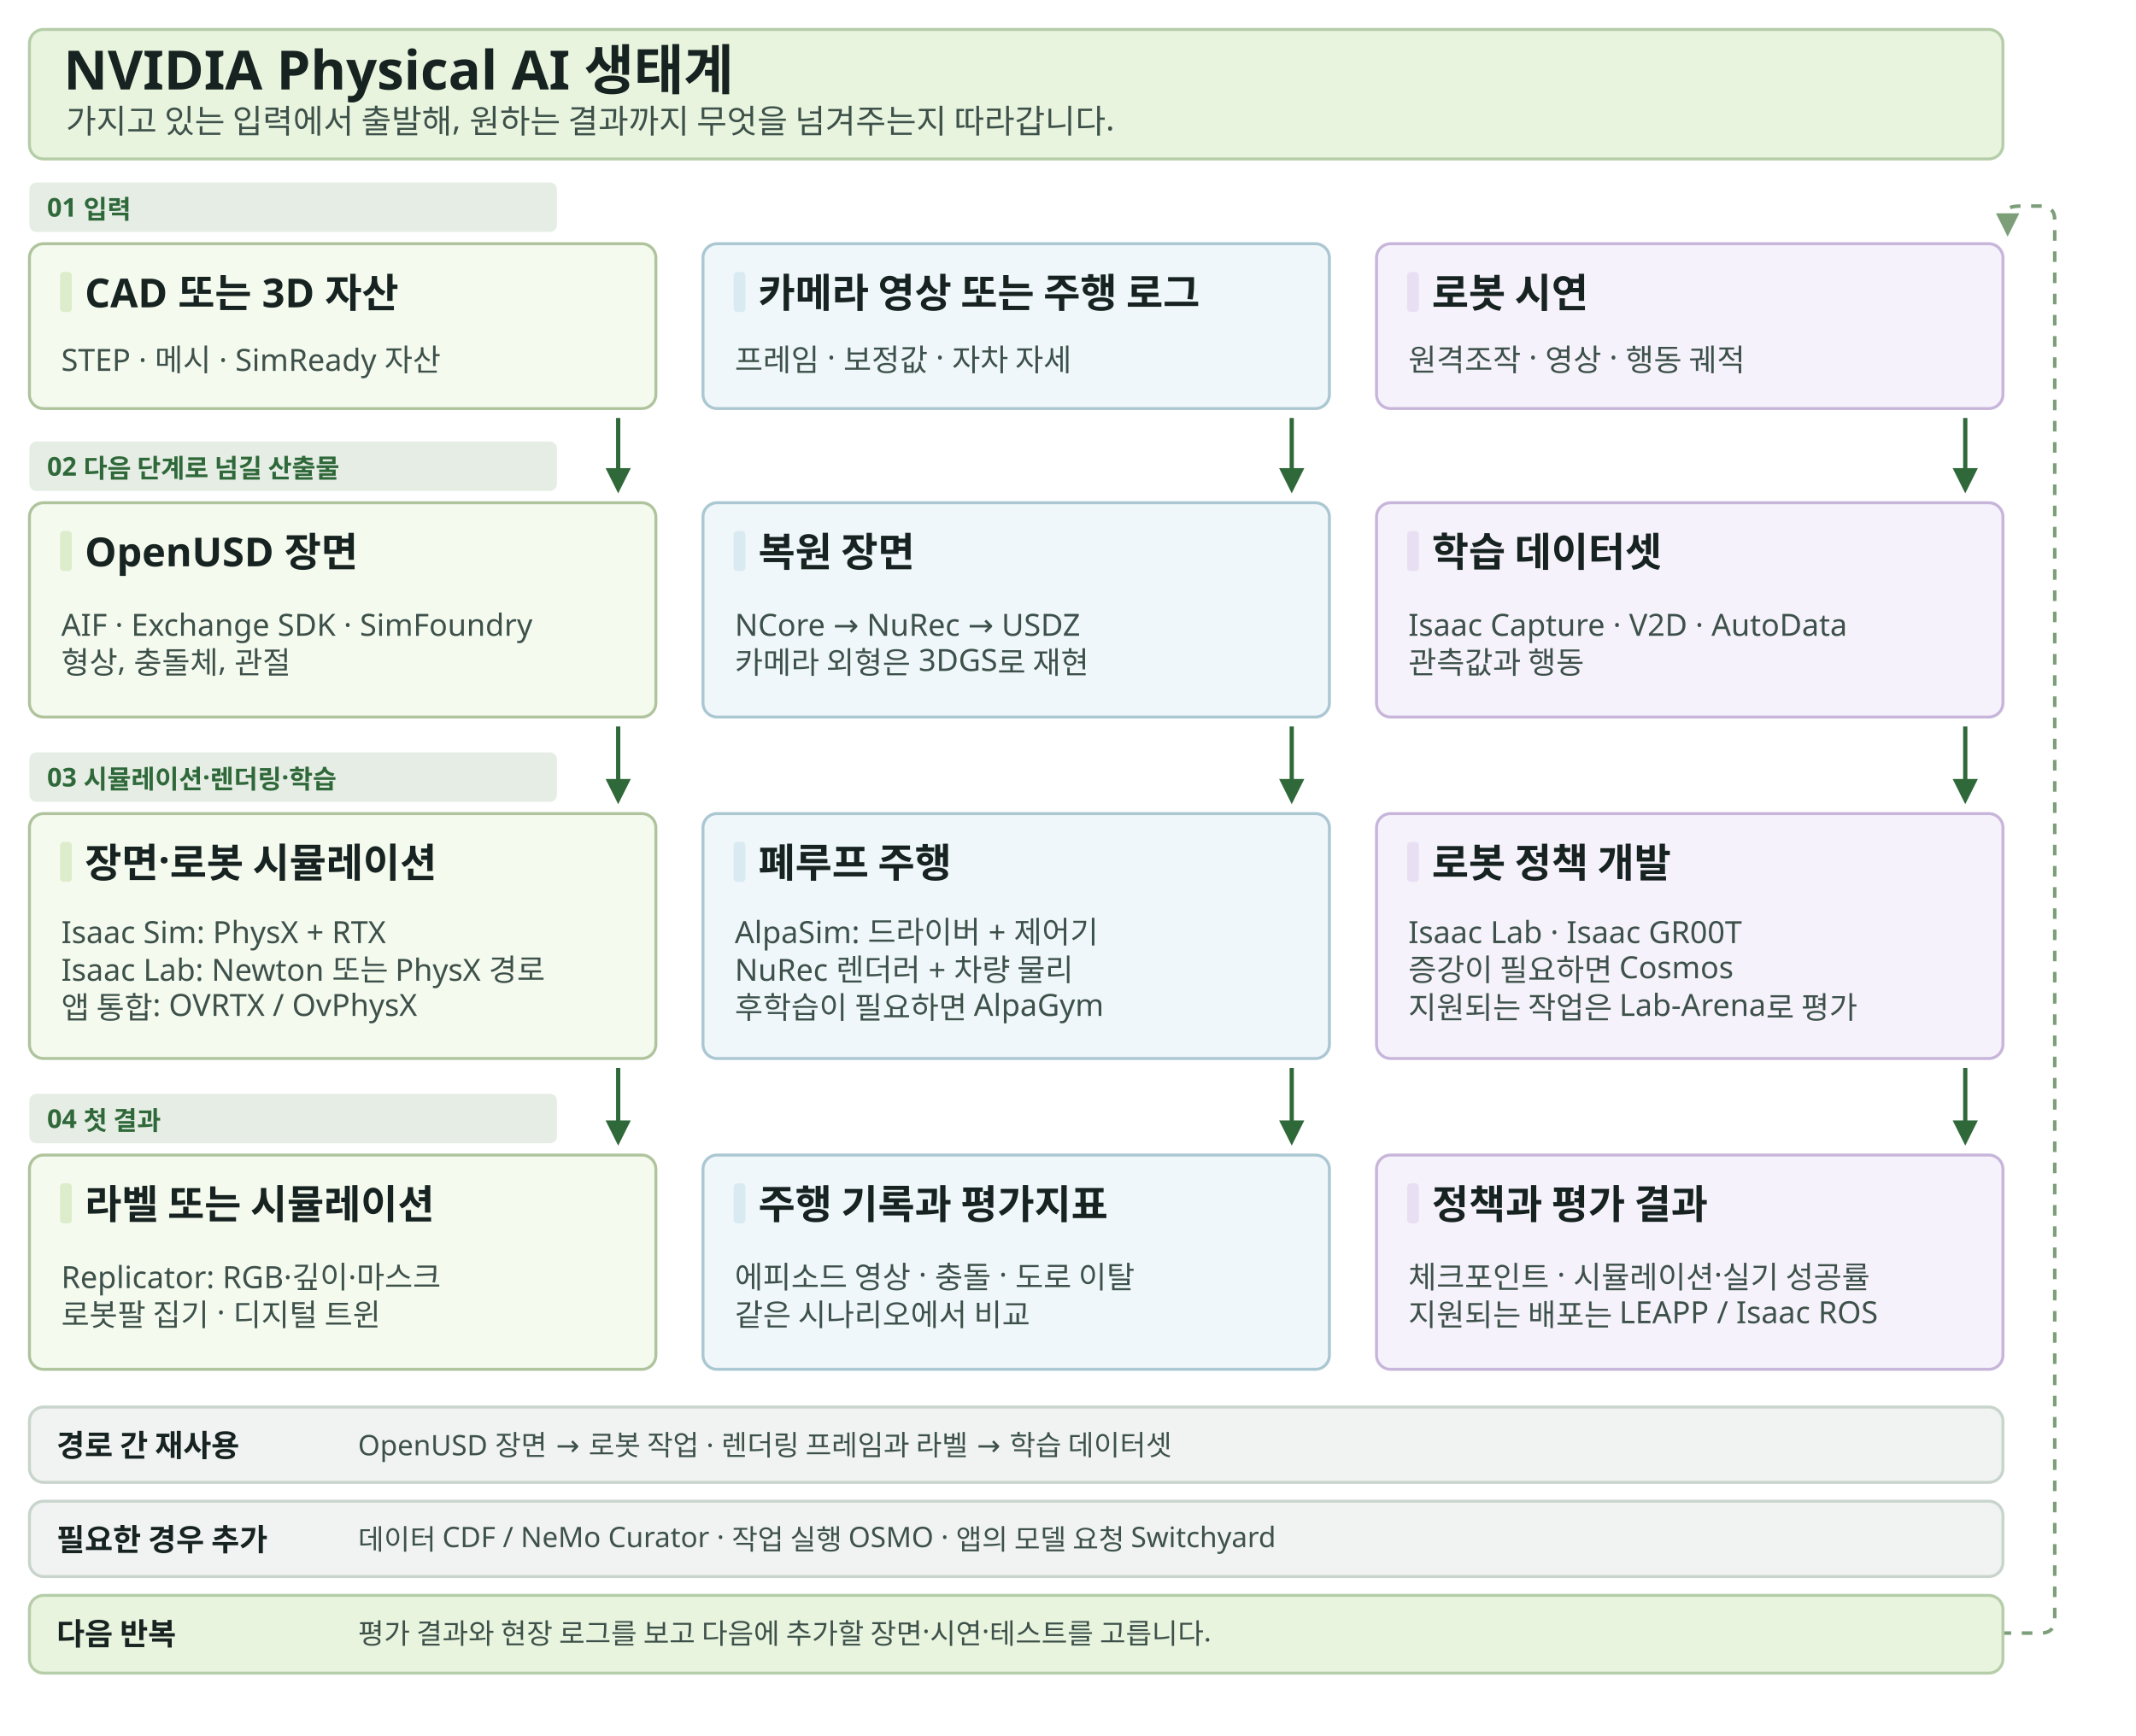
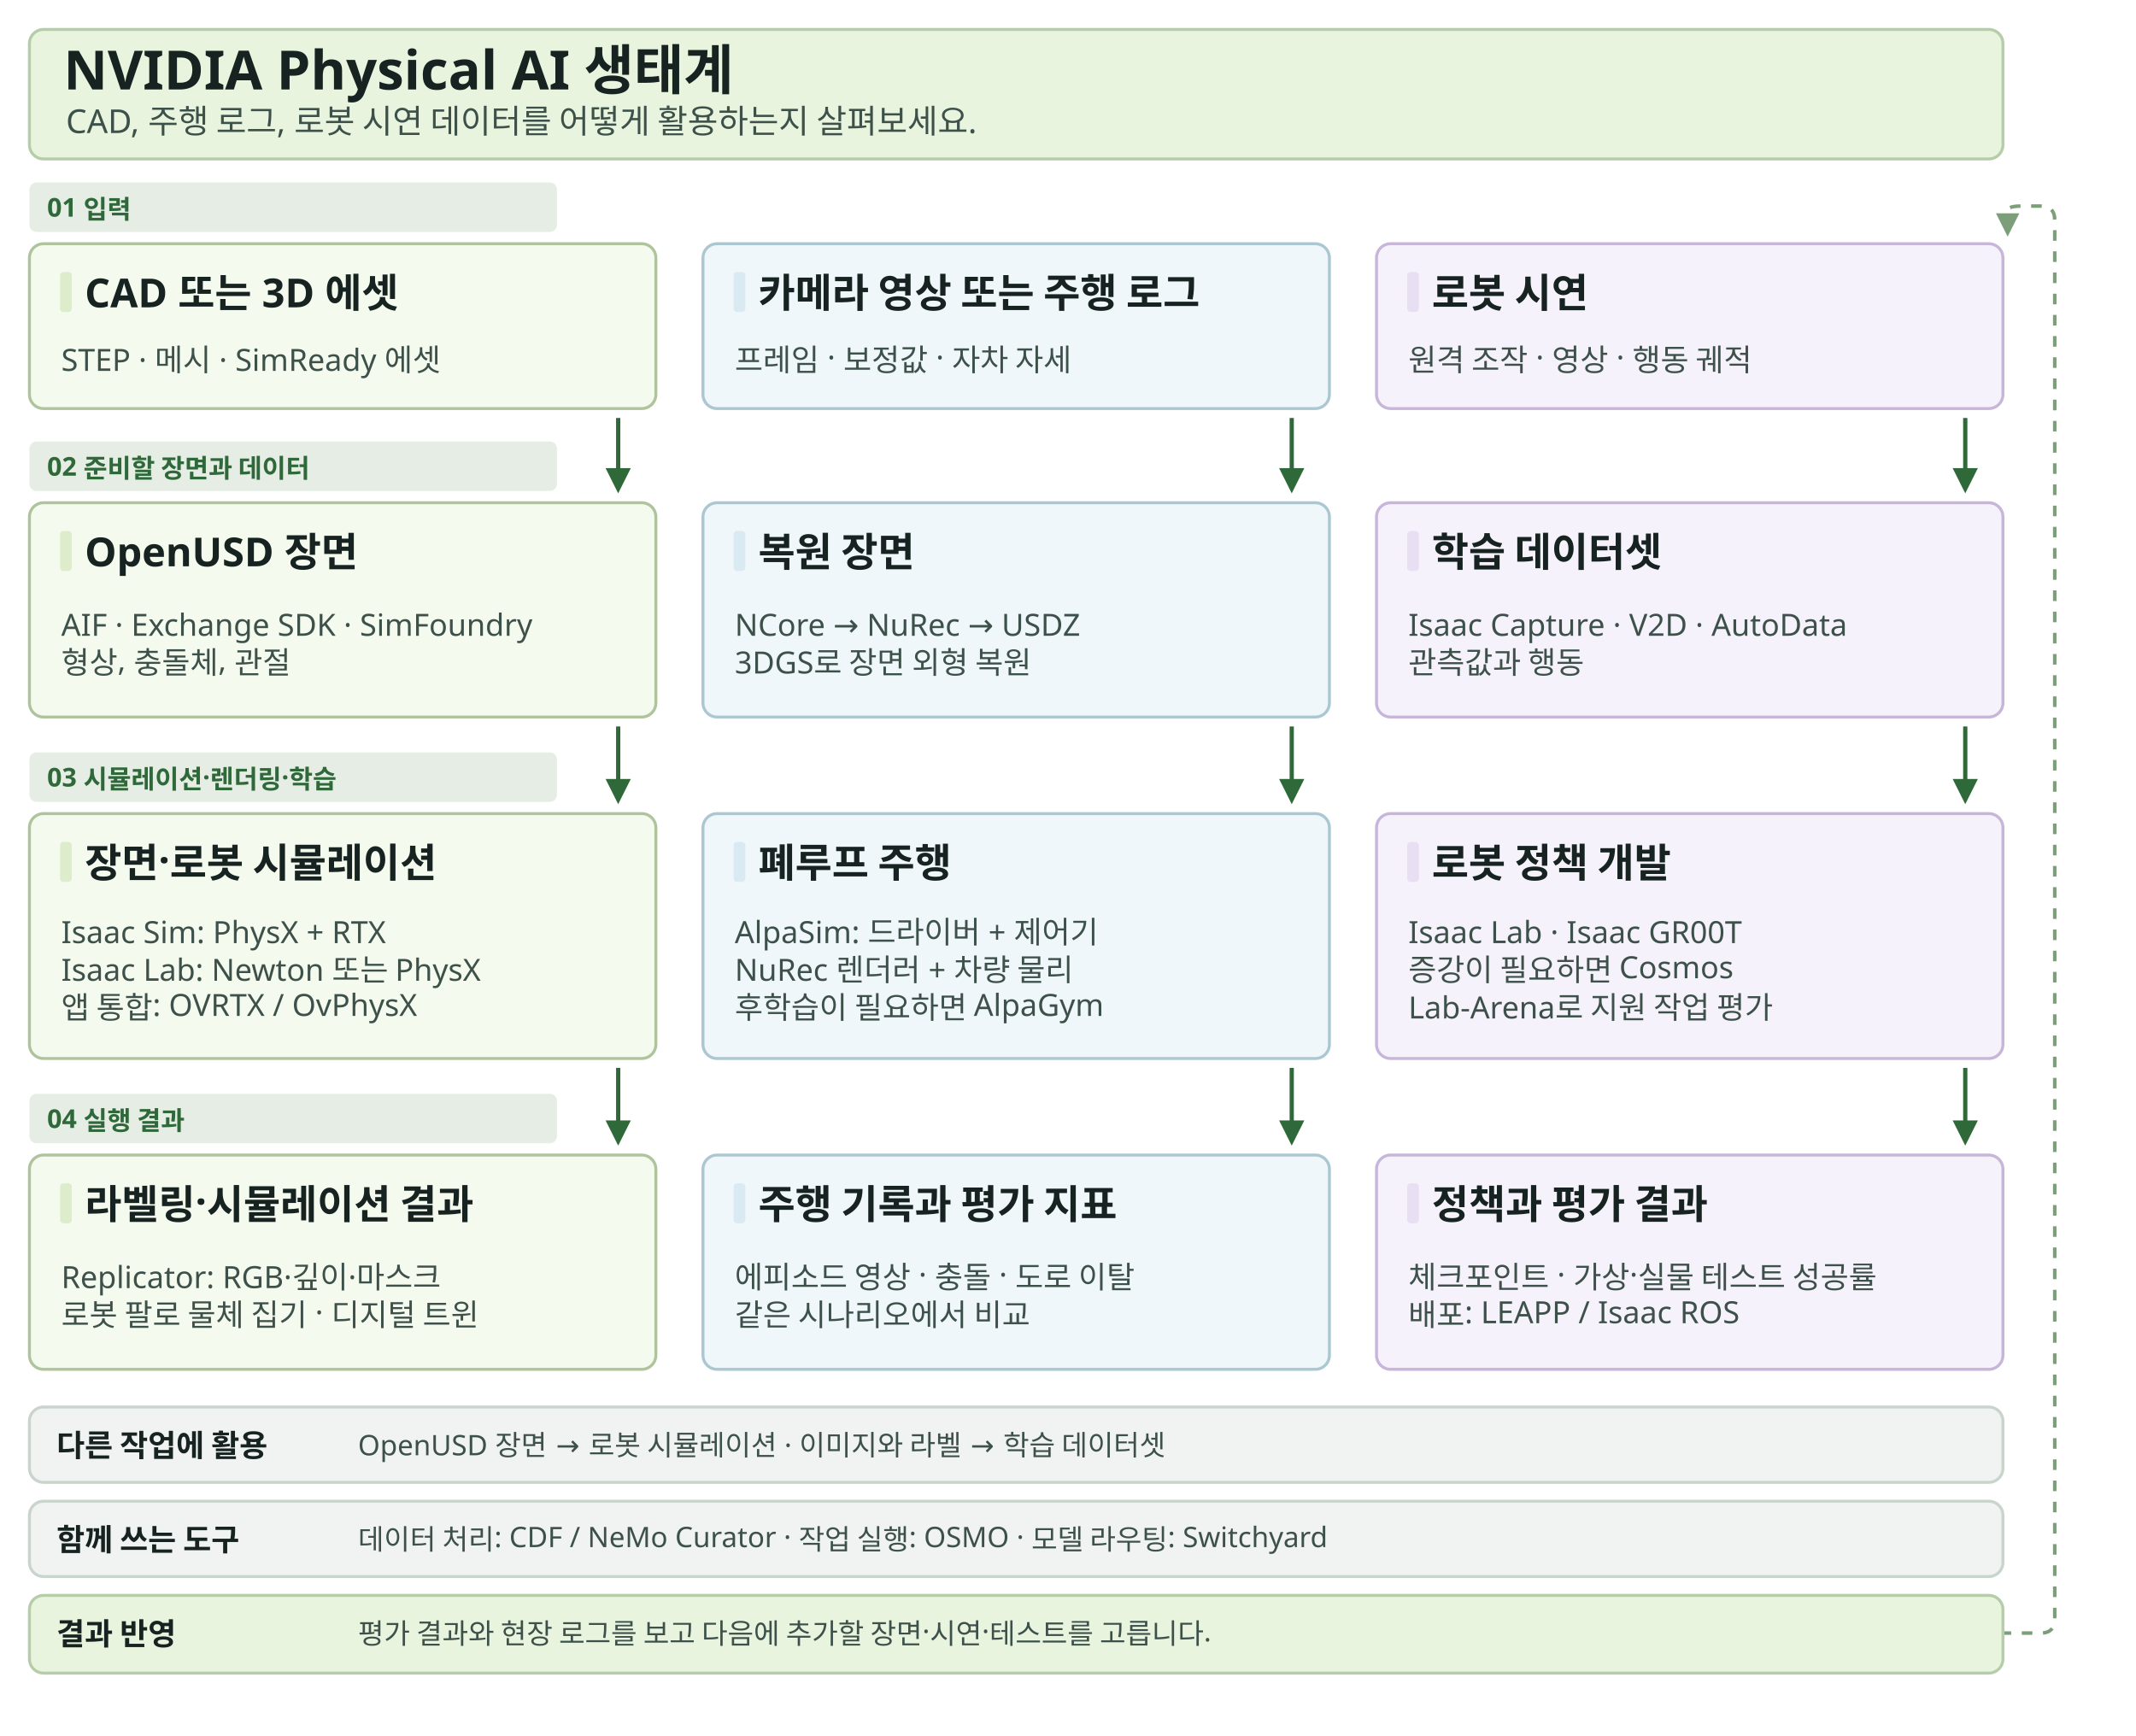
<svg xmlns="http://www.w3.org/2000/svg" style="background: transparent; background-color: transparent; color-scheme: light;" version="1.1" width="907px" height="737px" viewBox="-0.5 -0.5 907 737">
  <defs />
  <g>
    <g>
      <rect x="12" y="12" width="838" height="55" rx="6" ry="6" fill="#e8f4de" stroke="#b6cda9" stroke-width="1.25" pointer-events="all" style="fill: light-dark(rgb(232, 244, 222), rgb(23, 34, 15)); stroke: light-dark(rgb(182, 205, 169), rgb(54, 74, 43));" />
    </g>
    <g>
      <rect x="27" y="14" width="806" height="27" fill="none" stroke="none" pointer-events="all" />
    </g>
    <g>
      <g fill="#172321" font-family="&quot;system-ui&quot;" font-weight="bold" font-size="23px" style="fill: light-dark(rgb(23, 35, 33), rgb(202, 212, 210));">
        <text x="26.5" y="37.5">NVIDIA Physical AI 생태계</text>
      </g>
    </g>
    <g>
      <rect x="28" y="41" width="805" height="19" fill="none" stroke="none" pointer-events="all" />
    </g>
    <g>
      <g fill="#3D514A" font-family="&quot;system-ui&quot;" font-size="14px" style="fill: light-dark(rgb(61, 81, 74), rgb(158, 176, 169));">
-         <text x="27.5" y="56">가지고 있는 입력에서 출발해, 원하는 결과까지 무엇을 넘겨주는지 따라갑니다.</text>
+         <text x="27.5" y="56">CAD, 주행 로그, 로봇 시연 데이터를 어떻게 활용하는지 살펴보세요.</text>
      </g>
    </g>
    <g>
      <path d="M 262 177 L 262 199.19" fill="none" stroke="#2f6839" stroke-width="1.8" stroke-miterlimit="10" pointer-events="stroke" style="stroke: light-dark(rgb(47, 104, 57), rgb(126, 175, 135));" />
      <path d="M 262 206.99 L 258.1 199.19 L 265.9 199.19 Z" fill="#2f6839" stroke="#2f6839" stroke-width="1.8" stroke-miterlimit="10" pointer-events="all" style="fill: light-dark(rgb(47, 104, 57), rgb(126, 175, 135)); stroke: light-dark(rgb(47, 104, 57), rgb(126, 175, 135));" />
    </g>
    <g>
      <path d="M 262 308 L 262 331.19" fill="none" stroke="#2f6839" stroke-width="1.8" stroke-miterlimit="10" pointer-events="stroke" style="stroke: light-dark(rgb(47, 104, 57), rgb(126, 175, 135));" />
      <path d="M 262 338.99 L 258.1 331.19 L 265.9 331.19 Z" fill="#2f6839" stroke="#2f6839" stroke-width="1.8" stroke-miterlimit="10" pointer-events="all" style="fill: light-dark(rgb(47, 104, 57), rgb(126, 175, 135)); stroke: light-dark(rgb(47, 104, 57), rgb(126, 175, 135));" />
    </g>
    <g>
      <path d="M 262 453 L 262 476.19" fill="none" stroke="#2f6839" stroke-width="1.8" stroke-miterlimit="10" pointer-events="stroke" style="stroke: light-dark(rgb(47, 104, 57), rgb(126, 175, 135));" />
      <path d="M 262 483.99 L 258.1 476.19 L 265.9 476.19 Z" fill="#2f6839" stroke="#2f6839" stroke-width="1.8" stroke-miterlimit="10" pointer-events="all" style="fill: light-dark(rgb(47, 104, 57), rgb(126, 175, 135)); stroke: light-dark(rgb(47, 104, 57), rgb(126, 175, 135));" />
    </g>
    <g>
      <path d="M 548 177 L 548 199.19" fill="none" stroke="#2f6839" stroke-width="1.8" stroke-miterlimit="10" pointer-events="stroke" style="stroke: light-dark(rgb(47, 104, 57), rgb(126, 175, 135));" />
      <path d="M 548 206.99 L 544.1 199.19 L 551.9 199.19 Z" fill="#2f6839" stroke="#2f6839" stroke-width="1.8" stroke-miterlimit="10" pointer-events="all" style="fill: light-dark(rgb(47, 104, 57), rgb(126, 175, 135)); stroke: light-dark(rgb(47, 104, 57), rgb(126, 175, 135));" />
    </g>
    <g>
      <path d="M 548 308 L 548 331.19" fill="none" stroke="#2f6839" stroke-width="1.8" stroke-miterlimit="10" pointer-events="stroke" style="stroke: light-dark(rgb(47, 104, 57), rgb(126, 175, 135));" />
      <path d="M 548 338.99 L 544.1 331.19 L 551.9 331.19 Z" fill="#2f6839" stroke="#2f6839" stroke-width="1.8" stroke-miterlimit="10" pointer-events="all" style="fill: light-dark(rgb(47, 104, 57), rgb(126, 175, 135)); stroke: light-dark(rgb(47, 104, 57), rgb(126, 175, 135));" />
    </g>
    <g>
      <path d="M 548 453 L 548 476.19" fill="none" stroke="#2f6839" stroke-width="1.8" stroke-miterlimit="10" pointer-events="stroke" style="stroke: light-dark(rgb(47, 104, 57), rgb(126, 175, 135));" />
      <path d="M 548 483.99 L 544.1 476.19 L 551.9 476.19 Z" fill="#2f6839" stroke="#2f6839" stroke-width="1.8" stroke-miterlimit="10" pointer-events="all" style="fill: light-dark(rgb(47, 104, 57), rgb(126, 175, 135)); stroke: light-dark(rgb(47, 104, 57), rgb(126, 175, 135));" />
    </g>
    <g>
      <path d="M 834 177 L 834 199.19" fill="none" stroke="#2f6839" stroke-width="1.8" stroke-miterlimit="10" pointer-events="stroke" style="stroke: light-dark(rgb(47, 104, 57), rgb(126, 175, 135));" />
      <path d="M 834 206.99 L 830.1 199.19 L 837.9 199.19 Z" fill="#2f6839" stroke="#2f6839" stroke-width="1.8" stroke-miterlimit="10" pointer-events="all" style="fill: light-dark(rgb(47, 104, 57), rgb(126, 175, 135)); stroke: light-dark(rgb(47, 104, 57), rgb(126, 175, 135));" />
    </g>
    <g>
      <path d="M 834 308 L 834 331.19" fill="none" stroke="#2f6839" stroke-width="1.8" stroke-miterlimit="10" pointer-events="stroke" style="stroke: light-dark(rgb(47, 104, 57), rgb(126, 175, 135));" />
      <path d="M 834 338.99 L 830.1 331.19 L 837.9 331.19 Z" fill="#2f6839" stroke="#2f6839" stroke-width="1.8" stroke-miterlimit="10" pointer-events="all" style="fill: light-dark(rgb(47, 104, 57), rgb(126, 175, 135)); stroke: light-dark(rgb(47, 104, 57), rgb(126, 175, 135));" />
    </g>
    <g>
      <path d="M 834 453 L 834 476.19" fill="none" stroke="#2f6839" stroke-width="1.8" stroke-miterlimit="10" pointer-events="stroke" style="stroke: light-dark(rgb(47, 104, 57), rgb(126, 175, 135));" />
      <path d="M 834 483.99 L 830.1 476.19 L 837.9 476.19 Z" fill="#2f6839" stroke="#2f6839" stroke-width="1.8" stroke-miterlimit="10" pointer-events="all" style="fill: light-dark(rgb(47, 104, 57), rgb(126, 175, 135)); stroke: light-dark(rgb(47, 104, 57), rgb(126, 175, 135));" />
    </g>
    <g>
      <path d="M 849 693 L 866 693 Q 872 693 872 687 L 872 93 Q 872 87 866 87 L 858 87 Q 852 87 852 88.91 L 852 90.82" fill="none" stroke="#7c9e79" stroke-width="1.5" stroke-miterlimit="10" stroke-dasharray="4.5 4.5" pointer-events="stroke" style="stroke: light-dark(rgb(124, 158, 121), rgb(88, 118, 86));" />
      <path d="M 852 98.32 L 848.25 90.82 L 855.75 90.82 Z" fill="#7c9e79" stroke="#7c9e79" stroke-width="1.5" stroke-miterlimit="10" pointer-events="all" style="fill: light-dark(rgb(124, 158, 121), rgb(88, 118, 86)); stroke: light-dark(rgb(124, 158, 121), rgb(88, 118, 86));" />
    </g>
    <g>
      <rect x="12" y="77" width="224" height="21" rx="3" ry="3" fill="#e5ede5" stroke="none" pointer-events="all" style="fill: light-dark(rgb(229, 237, 229), rgb(30, 37, 30));" />
    </g>
    <g>
      <rect x="20" y="77" width="212" height="21" fill="none" stroke="none" pointer-events="all" />
    </g>
    <g>
      <g fill="#2F6839" font-family="&quot;system-ui&quot;" font-weight="bold" font-size="11px" style="fill: light-dark(rgb(47, 104, 57), rgb(126, 175, 135));">
        <text x="19.5" y="91.5">01  입력</text>
      </g>
    </g>
    <g>
      <rect x="12" y="103" width="266" height="70" rx="6" ry="6" fill="#f5faef" stroke="#afc49d" stroke-width="1.25" pointer-events="all" style="fill: light-dark(rgb(245, 250, 239), rgb(21, 25, 15)); stroke: light-dark(rgb(175, 196, 157), rgb(63, 81, 48));" />
    </g>
    <g>
      <rect x="25" y="115" width="5" height="17" rx="1.5" ry="1.5" fill="#ddedcb" stroke="none" pointer-events="all" style="fill: light-dark(rgb(221, 237, 203), rgb(29, 43, 13));" />
    </g>
    <g>
      <rect x="36" y="111" width="232" height="24" fill="none" stroke="none" pointer-events="all" />
    </g>
    <g>
      <g fill="#172321" font-family="&quot;system-ui&quot;" font-weight="bold" font-size="17px" style="fill: light-dark(rgb(23, 35, 33), rgb(202, 212, 210));">
-         <text x="35.5" y="130">CAD 또는 3D 자산</text>
+         <text x="35.5" y="130">CAD 또는 3D 에셋</text>
      </g>
    </g>
    <g>
      <rect x="26" y="137" width="238" height="30" fill="none" stroke="none" pointer-events="all" />
    </g>
    <g>
      <g fill="#3D514A" font-family="&quot;system-ui&quot;" font-size="13px" style="fill: light-dark(rgb(61, 81, 74), rgb(158, 176, 169));">
-         <text x="25.5" y="157">STEP · 메시 · SimReady 자산</text>
+         <text x="25.5" y="157">STEP · 메시 · SimReady 에셋</text>
      </g>
    </g>
    <g>
      <rect x="298" y="103" width="266" height="70" rx="6" ry="6" fill="#eff7fa" stroke="#aac7d2" stroke-width="1.25" pointer-events="all" style="fill: light-dark(rgb(239, 247, 250), rgb(21, 28, 31)); stroke: light-dark(rgb(170, 199, 210), rgb(50, 75, 84));" />
    </g>
    <g>
      <rect x="311" y="115" width="5" height="17" rx="1.5" ry="1.5" fill="#daeaf2" stroke="none" pointer-events="all" style="fill: light-dark(rgb(218, 234, 242), rgb(27, 41, 48));" />
    </g>
    <g>
      <rect x="322" y="111" width="232" height="24" fill="none" stroke="none" pointer-events="all" />
    </g>
    <g>
      <g fill="#172321" font-family="&quot;system-ui&quot;" font-weight="bold" font-size="17px" style="fill: light-dark(rgb(23, 35, 33), rgb(202, 212, 210));">
        <text x="321.5" y="130">카메라 영상 또는 주행 로그</text>
      </g>
    </g>
    <g>
      <rect x="312" y="137" width="238" height="30" fill="none" stroke="none" pointer-events="all" />
    </g>
    <g>
      <g fill="#3D514A" font-family="&quot;system-ui&quot;" font-size="13px" style="fill: light-dark(rgb(61, 81, 74), rgb(158, 176, 169));">
        <text x="311.5" y="157">프레임 · 보정값 · 자차 자세</text>
      </g>
    </g>
    <g>
      <rect x="584" y="103" width="266" height="70" rx="6" ry="6" fill="#f6f2fb" stroke="#c7b5da" stroke-width="1.25" pointer-events="all" style="fill: light-dark(rgb(246, 242, 251), rgb(30, 27, 35)); stroke: light-dark(rgb(199, 181, 218), rgb(85, 70, 101));" />
    </g>
    <g>
      <rect x="597" y="115" width="5" height="17" rx="1.5" ry="1.5" fill="#e9dff3" stroke="none" pointer-events="all" style="fill: light-dark(rgb(233, 223, 243), rgb(47, 39, 56));" />
    </g>
    <g>
      <rect x="608" y="111" width="232" height="24" fill="none" stroke="none" pointer-events="all" />
    </g>
    <g>
      <g fill="#172321" font-family="&quot;system-ui&quot;" font-weight="bold" font-size="17px" style="fill: light-dark(rgb(23, 35, 33), rgb(202, 212, 210));">
        <text x="607.5" y="130">로봇 시연</text>
      </g>
    </g>
    <g>
      <rect x="598" y="137" width="238" height="30" fill="none" stroke="none" pointer-events="all" />
    </g>
    <g>
      <g fill="#3D514A" font-family="&quot;system-ui&quot;" font-size="13px" style="fill: light-dark(rgb(61, 81, 74), rgb(158, 176, 169));">
-         <text x="597.5" y="157">원격조작 · 영상 · 행동 궤적</text>
+         <text x="597.5" y="157">원격 조작 · 영상 · 행동 궤적</text>
      </g>
    </g>
    <g>
      <rect x="12" y="187" width="224" height="21" rx="3" ry="3" fill="#e5ede5" stroke="none" pointer-events="all" style="fill: light-dark(rgb(229, 237, 229), rgb(30, 37, 30));" />
    </g>
    <g>
      <rect x="20" y="187" width="212" height="21" fill="none" stroke="none" pointer-events="all" />
    </g>
    <g>
      <g fill="#2F6839" font-family="&quot;system-ui&quot;" font-weight="bold" font-size="11px" style="fill: light-dark(rgb(47, 104, 57), rgb(126, 175, 135));">
-         <text x="19.5" y="201.5">02  다음 단계로 넘길 산출물</text>
+         <text x="19.5" y="201.5">02  준비할 장면과 데이터</text>
      </g>
    </g>
    <g>
      <rect x="12" y="213" width="266" height="91" rx="6" ry="6" fill="#f5faef" stroke="#afc49d" stroke-width="1.25" pointer-events="all" style="fill: light-dark(rgb(245, 250, 239), rgb(21, 25, 15)); stroke: light-dark(rgb(175, 196, 157), rgb(63, 81, 48));" />
    </g>
    <g>
      <rect x="25" y="225" width="5" height="17" rx="1.5" ry="1.5" fill="#ddedcb" stroke="none" pointer-events="all" style="fill: light-dark(rgb(221, 237, 203), rgb(29, 43, 13));" />
    </g>
    <g>
      <rect x="36" y="221" width="232" height="24" fill="none" stroke="none" pointer-events="all" />
    </g>
    <g>
      <g fill="#172321" font-family="&quot;system-ui&quot;" font-weight="bold" font-size="17px" style="fill: light-dark(rgb(23, 35, 33), rgb(202, 212, 210));">
        <text x="35.5" y="240">OpenUSD 장면</text>
      </g>
    </g>
    <g>
      <rect x="26" y="247" width="238" height="51" fill="none" stroke="none" pointer-events="all" />
    </g>
    <g>
      <g fill="#3D514A" font-family="&quot;system-ui&quot;" font-size="13px" style="fill: light-dark(rgb(61, 81, 74), rgb(158, 176, 169));">
        <text x="25.5" y="269.5">AIF · Exchange SDK · SimFoundry</text>
        <text x="25.5" y="285.5">형상, 충돌체, 관절</text>
      </g>
    </g>
    <g>
      <rect x="298" y="213" width="266" height="91" rx="6" ry="6" fill="#eff7fa" stroke="#aac7d2" stroke-width="1.25" pointer-events="all" style="fill: light-dark(rgb(239, 247, 250), rgb(21, 28, 31)); stroke: light-dark(rgb(170, 199, 210), rgb(50, 75, 84));" />
    </g>
    <g>
      <rect x="311" y="225" width="5" height="17" rx="1.5" ry="1.5" fill="#daeaf2" stroke="none" pointer-events="all" style="fill: light-dark(rgb(218, 234, 242), rgb(27, 41, 48));" />
    </g>
    <g>
      <rect x="322" y="221" width="232" height="24" fill="none" stroke="none" pointer-events="all" />
    </g>
    <g>
      <g fill="#172321" font-family="&quot;system-ui&quot;" font-weight="bold" font-size="17px" style="fill: light-dark(rgb(23, 35, 33), rgb(202, 212, 210));">
        <text x="321.5" y="240">복원 장면</text>
      </g>
    </g>
    <g>
      <rect x="312" y="247" width="238" height="51" fill="none" stroke="none" pointer-events="all" />
    </g>
    <g>
      <g fill="#3D514A" font-family="&quot;system-ui&quot;" font-size="13px" style="fill: light-dark(rgb(61, 81, 74), rgb(158, 176, 169));">
        <text x="311.5" y="269.5">NCore → NuRec → USDZ</text>
-         <text x="311.5" y="285.5">카메라 외형은 3DGS로 재현</text>
+         <text x="311.5" y="285.5">3DGS로 장면 외형 복원</text>
      </g>
    </g>
    <g>
      <rect x="584" y="213" width="266" height="91" rx="6" ry="6" fill="#f6f2fb" stroke="#c7b5da" stroke-width="1.25" pointer-events="all" style="fill: light-dark(rgb(246, 242, 251), rgb(30, 27, 35)); stroke: light-dark(rgb(199, 181, 218), rgb(85, 70, 101));" />
    </g>
    <g>
      <rect x="597" y="225" width="5" height="17" rx="1.5" ry="1.5" fill="#e9dff3" stroke="none" pointer-events="all" style="fill: light-dark(rgb(233, 223, 243), rgb(47, 39, 56));" />
    </g>
    <g>
      <rect x="608" y="221" width="232" height="24" fill="none" stroke="none" pointer-events="all" />
    </g>
    <g>
      <g fill="#172321" font-family="&quot;system-ui&quot;" font-weight="bold" font-size="17px" style="fill: light-dark(rgb(23, 35, 33), rgb(202, 212, 210));">
        <text x="607.5" y="240">학습 데이터셋</text>
      </g>
    </g>
    <g>
      <rect x="598" y="247" width="238" height="51" fill="none" stroke="none" pointer-events="all" />
    </g>
    <g>
      <g fill="#3D514A" font-family="&quot;system-ui&quot;" font-size="13px" style="fill: light-dark(rgb(61, 81, 74), rgb(158, 176, 169));">
        <text x="597.5" y="269.5">Isaac Capture · V2D · AutoData</text>
        <text x="597.5" y="285.5">관측값과 행동</text>
      </g>
    </g>
    <g>
      <rect x="12" y="319" width="224" height="21" rx="3" ry="3" fill="#e5ede5" stroke="none" pointer-events="all" style="fill: light-dark(rgb(229, 237, 229), rgb(30, 37, 30));" />
    </g>
    <g>
      <rect x="20" y="319" width="212" height="21" fill="none" stroke="none" pointer-events="all" />
    </g>
    <g>
      <g fill="#2F6839" font-family="&quot;system-ui&quot;" font-weight="bold" font-size="11px" style="fill: light-dark(rgb(47, 104, 57), rgb(126, 175, 135));">
        <text x="19.5" y="333.5">03  시뮬레이션·렌더링·학습</text>
      </g>
    </g>
    <g>
      <rect x="12" y="345" width="266" height="104" rx="6" ry="6" fill="#f5faef" stroke="#afc49d" stroke-width="1.25" pointer-events="all" style="fill: light-dark(rgb(245, 250, 239), rgb(21, 25, 15)); stroke: light-dark(rgb(175, 196, 157), rgb(63, 81, 48));" />
    </g>
    <g>
      <rect x="25" y="357" width="5" height="17" rx="1.5" ry="1.5" fill="#ddedcb" stroke="none" pointer-events="all" style="fill: light-dark(rgb(221, 237, 203), rgb(29, 43, 13));" />
    </g>
    <g>
      <rect x="36" y="353" width="232" height="24" fill="none" stroke="none" pointer-events="all" />
    </g>
    <g>
      <g fill="#172321" font-family="&quot;system-ui&quot;" font-weight="bold" font-size="17px" style="fill: light-dark(rgb(23, 35, 33), rgb(202, 212, 210));">
        <text x="35.5" y="372">장면·로봇 시뮬레이션</text>
      </g>
    </g>
    <g>
      <rect x="26" y="379" width="238" height="64" fill="none" stroke="none" pointer-events="all" />
    </g>
    <g>
      <g fill="#3D514A" font-family="&quot;system-ui&quot;" font-size="13px" style="fill: light-dark(rgb(61, 81, 74), rgb(158, 176, 169));">
        <text x="25.5" y="400">Isaac Sim: PhysX + RTX</text>
-         <text x="25.5" y="416">Isaac Lab: Newton 또는 PhysX 경로</text>
+         <text x="25.5" y="416">Isaac Lab: Newton 또는 PhysX</text>
        <text x="25.5" y="432">앱 통합: OVRTX / OvPhysX</text>
      </g>
    </g>
    <g>
      <rect x="298" y="345" width="266" height="104" rx="6" ry="6" fill="#eff7fa" stroke="#aac7d2" stroke-width="1.25" pointer-events="all" style="fill: light-dark(rgb(239, 247, 250), rgb(21, 28, 31)); stroke: light-dark(rgb(170, 199, 210), rgb(50, 75, 84));" />
    </g>
    <g>
      <rect x="311" y="357" width="5" height="17" rx="1.5" ry="1.5" fill="#daeaf2" stroke="none" pointer-events="all" style="fill: light-dark(rgb(218, 234, 242), rgb(27, 41, 48));" />
    </g>
    <g>
      <rect x="322" y="353" width="232" height="24" fill="none" stroke="none" pointer-events="all" />
    </g>
    <g>
      <g fill="#172321" font-family="&quot;system-ui&quot;" font-weight="bold" font-size="17px" style="fill: light-dark(rgb(23, 35, 33), rgb(202, 212, 210));">
        <text x="321.5" y="372">폐루프 주행</text>
      </g>
    </g>
    <g>
      <rect x="312" y="379" width="238" height="64" fill="none" stroke="none" pointer-events="all" />
    </g>
    <g>
      <g fill="#3D514A" font-family="&quot;system-ui&quot;" font-size="13px" style="fill: light-dark(rgb(61, 81, 74), rgb(158, 176, 169));">
        <text x="311.5" y="400">AlpaSim: 드라이버 + 제어기</text>
        <text x="311.5" y="416">NuRec 렌더러 + 차량 물리</text>
        <text x="311.5" y="432">후학습이 필요하면 AlpaGym</text>
      </g>
    </g>
    <g>
      <rect x="584" y="345" width="266" height="104" rx="6" ry="6" fill="#f6f2fb" stroke="#c7b5da" stroke-width="1.25" pointer-events="all" style="fill: light-dark(rgb(246, 242, 251), rgb(30, 27, 35)); stroke: light-dark(rgb(199, 181, 218), rgb(85, 70, 101));" />
    </g>
    <g>
      <rect x="597" y="357" width="5" height="17" rx="1.5" ry="1.5" fill="#e9dff3" stroke="none" pointer-events="all" style="fill: light-dark(rgb(233, 223, 243), rgb(47, 39, 56));" />
    </g>
    <g>
      <rect x="608" y="353" width="232" height="24" fill="none" stroke="none" pointer-events="all" />
    </g>
    <g>
      <g fill="#172321" font-family="&quot;system-ui&quot;" font-weight="bold" font-size="17px" style="fill: light-dark(rgb(23, 35, 33), rgb(202, 212, 210));">
        <text x="607.5" y="372">로봇 정책 개발</text>
      </g>
    </g>
    <g>
      <rect x="598" y="379" width="238" height="64" fill="none" stroke="none" pointer-events="all" />
    </g>
    <g>
      <g fill="#3D514A" font-family="&quot;system-ui&quot;" font-size="13px" style="fill: light-dark(rgb(61, 81, 74), rgb(158, 176, 169));">
        <text x="597.5" y="400">Isaac Lab · Isaac GR00T</text>
        <text x="597.5" y="416">증강이 필요하면 Cosmos</text>
-         <text x="597.5" y="432">지원되는 작업은 Lab-Arena로 평가</text>
+         <text x="597.5" y="432">Lab-Arena로 지원 작업 평가</text>
      </g>
    </g>
    <g>
      <rect x="12" y="464" width="224" height="21" rx="3" ry="3" fill="#e5ede5" stroke="none" pointer-events="all" style="fill: light-dark(rgb(229, 237, 229), rgb(30, 37, 30));" />
    </g>
    <g>
      <rect x="20" y="464" width="212" height="21" fill="none" stroke="none" pointer-events="all" />
    </g>
    <g>
      <g fill="#2F6839" font-family="&quot;system-ui&quot;" font-weight="bold" font-size="11px" style="fill: light-dark(rgb(47, 104, 57), rgb(126, 175, 135));">
-         <text x="19.5" y="478.5">04  첫 결과</text>
+         <text x="19.5" y="478.5">04  실행 결과</text>
      </g>
    </g>
    <g>
      <rect x="12" y="490" width="266" height="91" rx="6" ry="6" fill="#f5faef" stroke="#afc49d" stroke-width="1.25" pointer-events="all" style="fill: light-dark(rgb(245, 250, 239), rgb(21, 25, 15)); stroke: light-dark(rgb(175, 196, 157), rgb(63, 81, 48));" />
    </g>
    <g>
      <rect x="25" y="502" width="5" height="17" rx="1.5" ry="1.5" fill="#ddedcb" stroke="none" pointer-events="all" style="fill: light-dark(rgb(221, 237, 203), rgb(29, 43, 13));" />
    </g>
    <g>
      <rect x="36" y="498" width="232" height="24" fill="none" stroke="none" pointer-events="all" />
    </g>
    <g>
      <g fill="#172321" font-family="&quot;system-ui&quot;" font-weight="bold" font-size="17px" style="fill: light-dark(rgb(23, 35, 33), rgb(202, 212, 210));">
-         <text x="35.5" y="517">라벨 또는 시뮬레이션</text>
+         <text x="35.5" y="517">라벨링·시뮬레이션 결과</text>
      </g>
    </g>
    <g>
      <rect x="26" y="524" width="238" height="51" fill="none" stroke="none" pointer-events="all" />
    </g>
    <g>
      <g fill="#3D514A" font-family="&quot;system-ui&quot;" font-size="13px" style="fill: light-dark(rgb(61, 81, 74), rgb(158, 176, 169));">
        <text x="25.5" y="546.5">Replicator: RGB·깊이·마스크</text>
-         <text x="25.5" y="562.5">로봇팔 집기 · 디지털 트윈</text>
+         <text x="25.5" y="562.5">로봇 팔로 물체 집기 · 디지털 트윈</text>
      </g>
    </g>
    <g>
      <rect x="298" y="490" width="266" height="91" rx="6" ry="6" fill="#eff7fa" stroke="#aac7d2" stroke-width="1.25" pointer-events="all" style="fill: light-dark(rgb(239, 247, 250), rgb(21, 28, 31)); stroke: light-dark(rgb(170, 199, 210), rgb(50, 75, 84));" />
    </g>
    <g>
      <rect x="311" y="502" width="5" height="17" rx="1.5" ry="1.5" fill="#daeaf2" stroke="none" pointer-events="all" style="fill: light-dark(rgb(218, 234, 242), rgb(27, 41, 48));" />
    </g>
    <g>
      <rect x="322" y="498" width="232" height="24" fill="none" stroke="none" pointer-events="all" />
    </g>
    <g>
      <g fill="#172321" font-family="&quot;system-ui&quot;" font-weight="bold" font-size="17px" style="fill: light-dark(rgb(23, 35, 33), rgb(202, 212, 210));">
-         <text x="321.5" y="517">주행 기록과 평가지표</text>
+         <text x="321.5" y="517">주행 기록과 평가 지표</text>
      </g>
    </g>
    <g>
      <rect x="312" y="524" width="238" height="51" fill="none" stroke="none" pointer-events="all" />
    </g>
    <g>
      <g fill="#3D514A" font-family="&quot;system-ui&quot;" font-size="13px" style="fill: light-dark(rgb(61, 81, 74), rgb(158, 176, 169));">
        <text x="311.5" y="546.5">에피소드 영상 · 충돌 · 도로 이탈</text>
        <text x="311.5" y="562.5">같은 시나리오에서 비교</text>
      </g>
    </g>
    <g>
      <rect x="584" y="490" width="266" height="91" rx="6" ry="6" fill="#f6f2fb" stroke="#c7b5da" stroke-width="1.25" pointer-events="all" style="fill: light-dark(rgb(246, 242, 251), rgb(30, 27, 35)); stroke: light-dark(rgb(199, 181, 218), rgb(85, 70, 101));" />
    </g>
    <g>
      <rect x="597" y="502" width="5" height="17" rx="1.5" ry="1.5" fill="#e9dff3" stroke="none" pointer-events="all" style="fill: light-dark(rgb(233, 223, 243), rgb(47, 39, 56));" />
    </g>
    <g>
      <rect x="608" y="498" width="232" height="24" fill="none" stroke="none" pointer-events="all" />
    </g>
    <g>
      <g fill="#172321" font-family="&quot;system-ui&quot;" font-weight="bold" font-size="17px" style="fill: light-dark(rgb(23, 35, 33), rgb(202, 212, 210));">
        <text x="607.5" y="517">정책과 평가 결과</text>
      </g>
    </g>
    <g>
      <rect x="598" y="524" width="238" height="51" fill="none" stroke="none" pointer-events="all" />
    </g>
    <g>
      <g fill="#3D514A" font-family="&quot;system-ui&quot;" font-size="13px" style="fill: light-dark(rgb(61, 81, 74), rgb(158, 176, 169));">
-         <text x="597.5" y="546.5">체크포인트 · 시뮬레이션·실기 성공률</text>
-         <text x="597.5" y="562.5">지원되는 배포는 LEAPP / Isaac ROS</text>
+         <text x="597.5" y="546.5">체크포인트 · 가상·실물 테스트 성공률</text>
+         <text x="597.5" y="562.5">배포: LEAPP / Isaac ROS</text>
      </g>
    </g>
    <g>
      <rect x="12" y="597" width="838" height="32" rx="6" ry="6" fill="#f0f3f1" stroke="#c9d4cc" stroke-width="1.25" pointer-events="all" style="fill: light-dark(rgb(240, 243, 241), rgb(27, 30, 28)); stroke: light-dark(rgb(201, 212, 204), rgb(51, 60, 53));" />
    </g>
    <g>
      <rect x="24" y="600" width="124" height="26" fill="none" stroke="none" pointer-events="all" />
    </g>
    <g>
      <g fill="#172321" font-family="&quot;system-ui&quot;" font-weight="bold" font-size="13px" style="fill: light-dark(rgb(23, 35, 33), rgb(202, 212, 210));">
-         <text x="23.5" y="618">경로 간 재사용</text>
+         <text x="23.5" y="618">다른 작업에 활용</text>
      </g>
    </g>
    <g>
      <rect x="152" y="600" width="681" height="26" fill="none" stroke="none" pointer-events="all" />
    </g>
    <g>
      <g fill="#3D514A" font-family="&quot;system-ui&quot;" font-size="12px" style="fill: light-dark(rgb(61, 81, 74), rgb(158, 176, 169));">
-         <text x="151.5" y="617.5">OpenUSD 장면 → 로봇 작업  ·  렌더링 프레임과 라벨 → 학습 데이터셋</text>
+         <text x="151.5" y="617.5">OpenUSD 장면 → 로봇 시뮬레이션  ·  이미지와 라벨 → 학습 데이터셋</text>
      </g>
    </g>
    <g>
      <rect x="12" y="637" width="838" height="32" rx="6" ry="6" fill="#f0f3f1" stroke="#c9d4cc" stroke-width="1.25" pointer-events="all" style="fill: light-dark(rgb(240, 243, 241), rgb(27, 30, 28)); stroke: light-dark(rgb(201, 212, 204), rgb(51, 60, 53));" />
    </g>
    <g>
      <rect x="24" y="640" width="124" height="26" fill="none" stroke="none" pointer-events="all" />
    </g>
    <g>
      <g fill="#172321" font-family="&quot;system-ui&quot;" font-weight="bold" font-size="13px" style="fill: light-dark(rgb(23, 35, 33), rgb(202, 212, 210));">
-         <text x="23.5" y="658">필요한 경우 추가</text>
+         <text x="23.5" y="658">함께 쓰는 도구</text>
      </g>
    </g>
    <g>
      <rect x="152" y="640" width="681" height="26" fill="none" stroke="none" pointer-events="all" />
    </g>
    <g>
      <g fill="#3D514A" font-family="&quot;system-ui&quot;" font-size="12px" style="fill: light-dark(rgb(61, 81, 74), rgb(158, 176, 169));">
-         <text x="151.5" y="657.5">데이터 CDF / NeMo Curator  ·  작업 실행 OSMO  ·  앱의 모델 요청 Switchyard</text>
+         <text x="151.5" y="657.5">데이터 처리: CDF / NeMo Curator  ·  작업 실행: OSMO  ·  모델 라우팅: Switchyard</text>
      </g>
    </g>
    <g>
      <rect x="12" y="677" width="838" height="33" rx="6" ry="6" fill="#e8f4de" stroke="#b6cda9" stroke-width="1.25" pointer-events="all" style="fill: light-dark(rgb(232, 244, 222), rgb(23, 34, 15)); stroke: light-dark(rgb(182, 205, 169), rgb(54, 74, 43));" />
    </g>
    <g>
      <rect x="24" y="680" width="124" height="26" fill="none" stroke="none" pointer-events="all" />
    </g>
    <g>
      <g fill="#172321" font-family="&quot;system-ui&quot;" font-weight="bold" font-size="13px" style="fill: light-dark(rgb(23, 35, 33), rgb(202, 212, 210));">
-         <text x="23.5" y="698">다음 반복</text>
+         <text x="23.5" y="698">결과 반영</text>
      </g>
    </g>
    <g>
      <rect x="152" y="680" width="681" height="26" fill="none" stroke="none" pointer-events="all" />
    </g>
    <g>
      <g fill="#3D514A" font-family="&quot;system-ui&quot;" font-size="12px" style="fill: light-dark(rgb(61, 81, 74), rgb(158, 176, 169));">
        <text x="151.5" y="697.5">평가 결과와 현장 로그를 보고 다음에 추가할 장면·시연·테스트를 고릅니다.</text>
      </g>
    </g>
  </g>
</svg>
